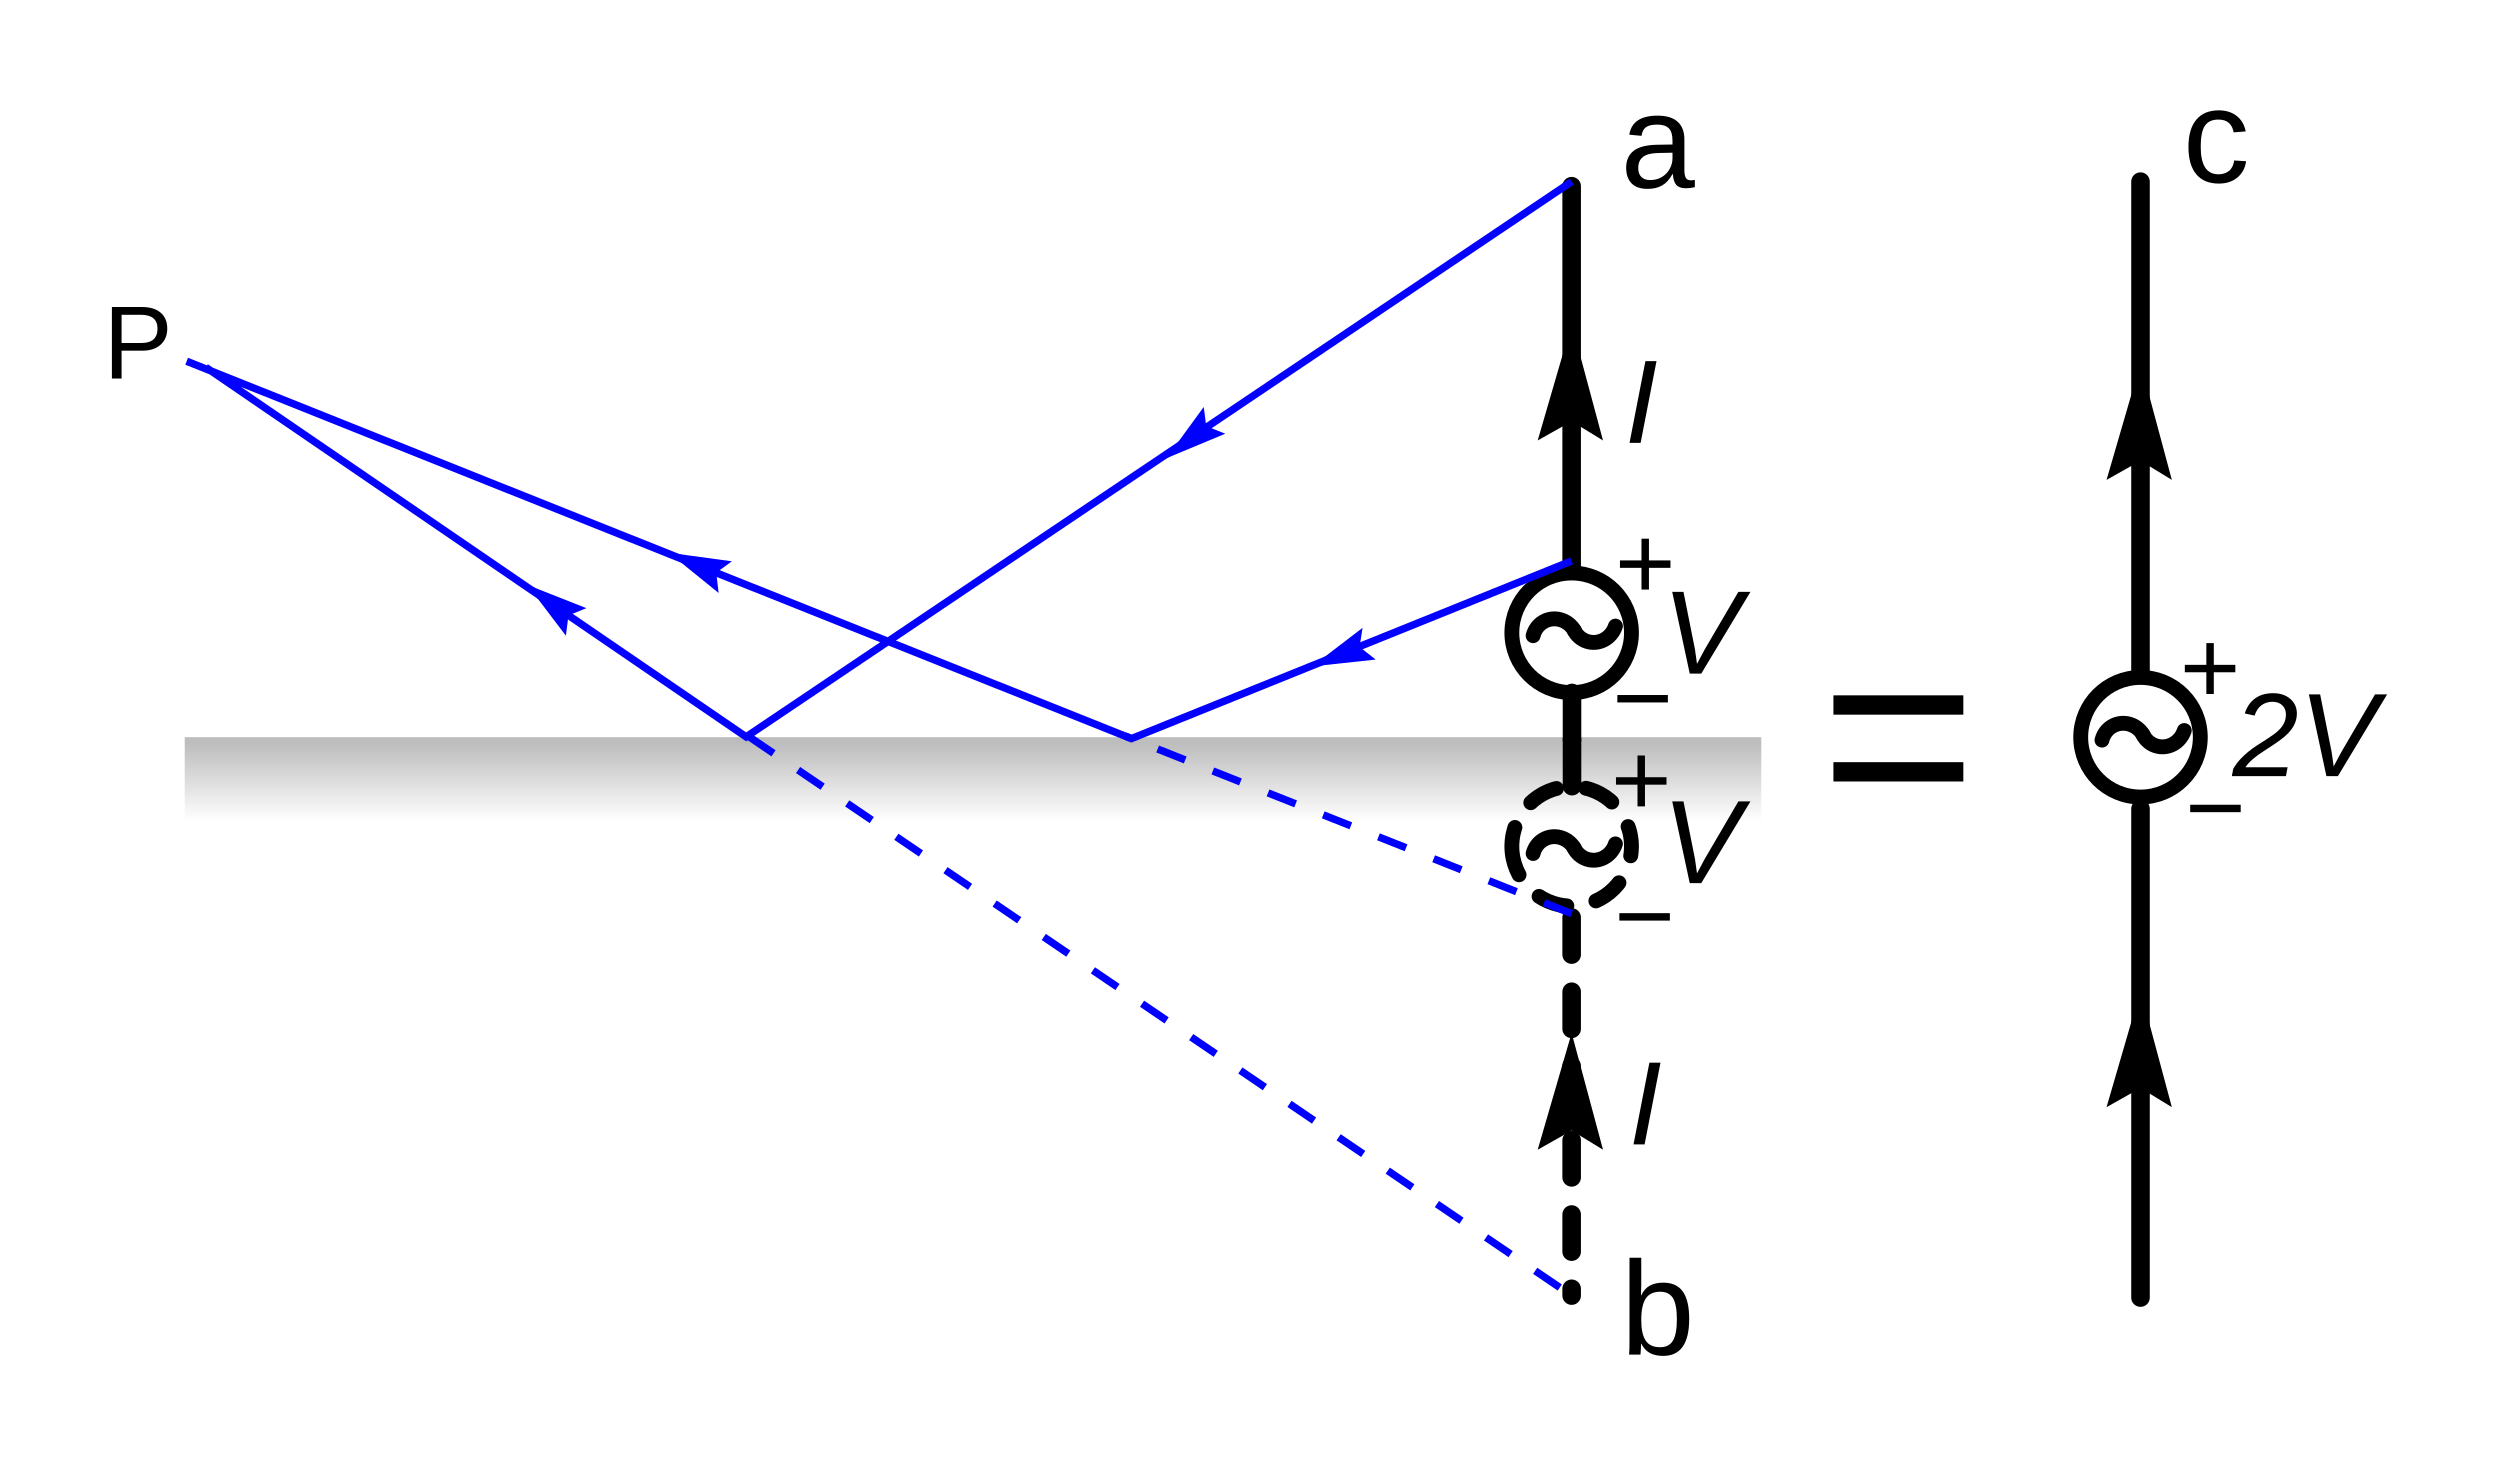
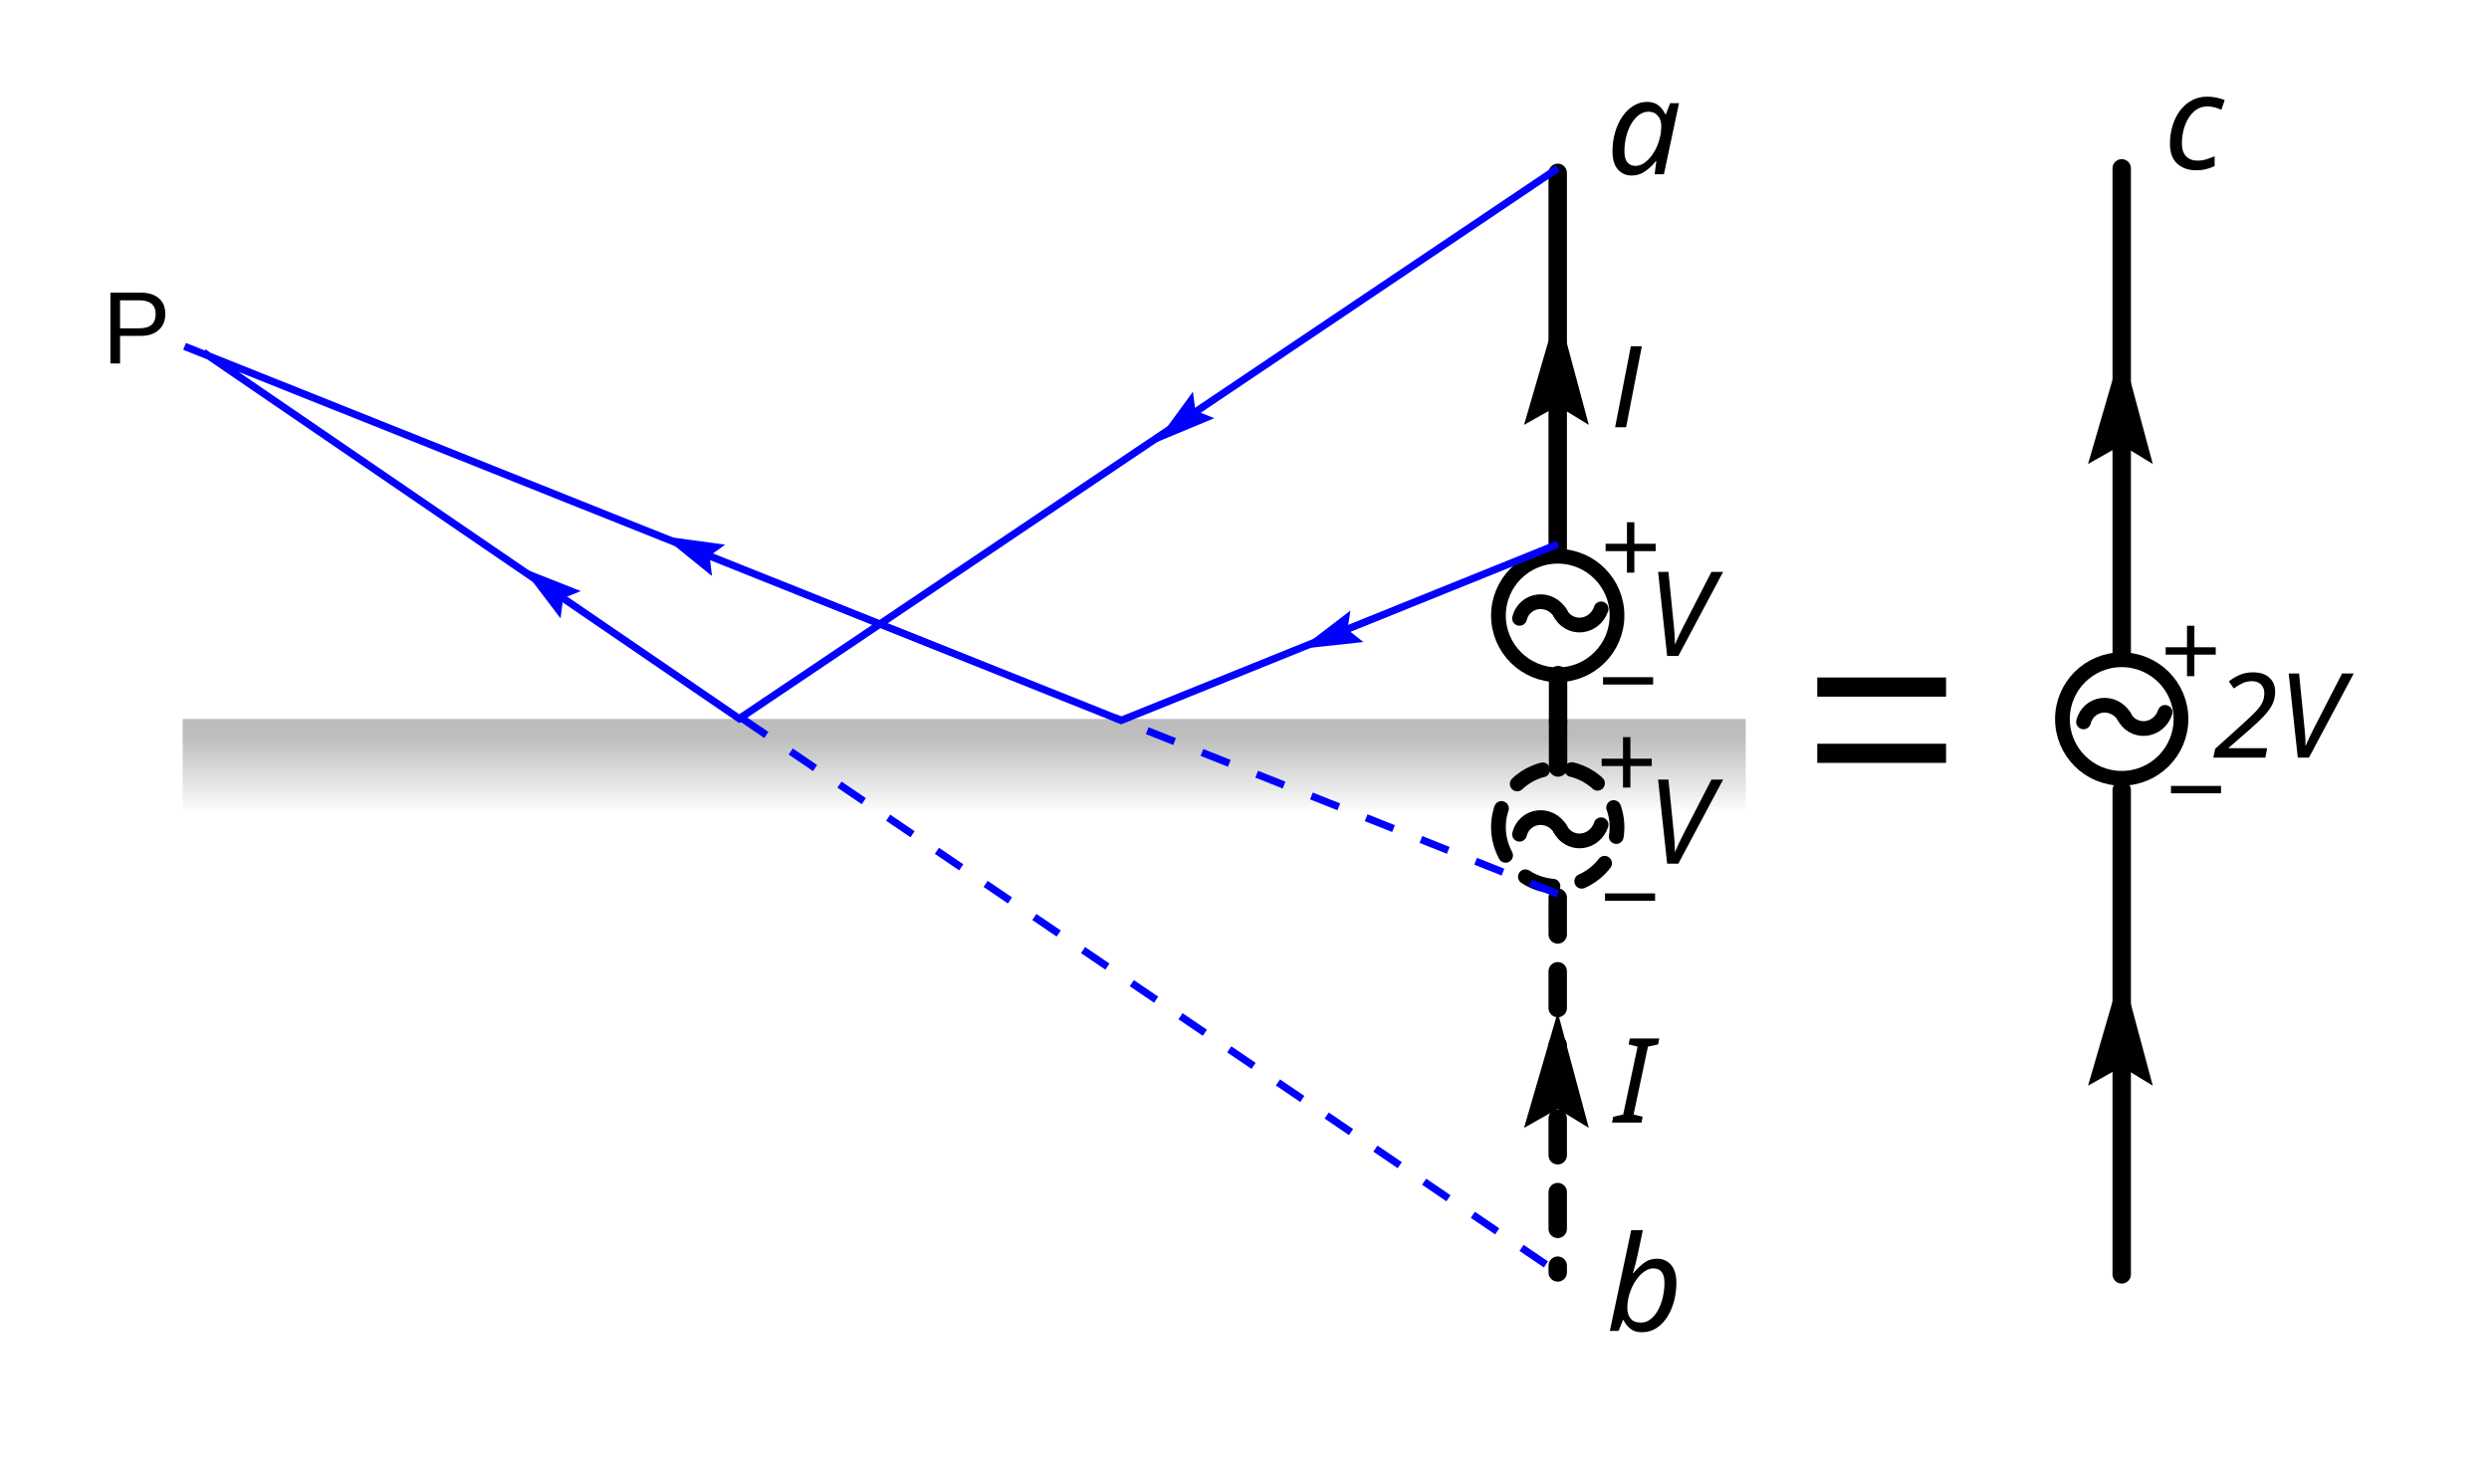
- <svg xmlns="http://www.w3.org/2000/svg" xmlns:xlink="http://www.w3.org/1999/xlink" width="1346.552" height="790.452" id="svg2" version="1.1">
+ <svg xmlns="http://www.w3.org/2000/svg" xmlns:xlink="http://www.w3.org/1999/xlink" width="1352.182" height="806.11" id="svg2" version="1.1">
  <defs id="defs4">
    <marker orient="auto" refY="0" refX="0" id="Tail" style="overflow:visible">
-       <g id="g6357" transform="scale(-1.2,-1.2)">
+       <g id="g6357" transform="scale(-1.2)">
        <path id="path6359" d="M -3.805,-3.959 0.544,0" style="fill:none;stroke:#000000;stroke-width:0.8;stroke-linecap:round;marker-start:none;marker-end:none" />
        <path id="path6361" d="M -1.287,-3.959 3.062,0" style="fill:none;stroke:#000000;stroke-width:0.8;stroke-linecap:round;marker-start:none;marker-end:none" />
        <path id="path6363" d="M 1.305,-3.959 5.654,0" style="fill:none;stroke:#000000;stroke-width:0.8;stroke-linecap:round;marker-start:none;marker-end:none" />
        <path id="path6365" d="M -3.805,4.178 0.544,0.22" style="fill:none;stroke:#000000;stroke-width:0.8;stroke-linecap:round;marker-start:none;marker-end:none" />
        <path id="path6367" d="M -1.287,4.178 3.062,0.22" style="fill:none;stroke:#000000;stroke-width:0.8;stroke-linecap:round;marker-start:none;marker-end:none" />
        <path id="path6369" d="M 1.305,4.178 5.654,0.22" style="fill:none;stroke:#000000;stroke-width:0.8;stroke-linecap:round;marker-start:none;marker-end:none" />
      </g>
    </marker>
    <marker orient="auto" refY="0" refX="0" id="Arrow1Lstart" style="overflow:visible">
-       <path id="path6321" d="M 0,0 5,-5 -12.5,0 5,5 0,0 z" style="fill-rule:evenodd;stroke:#000000;stroke-width:1pt;marker-start:none" transform="matrix(0.8,0,0,0.8,10,0)" />
+       <path id="path6321" d="M 0,0 5,-5 -12.5,0 5,5 Z" style="fill-rule:evenodd;stroke:#000000;stroke-width:1pt;marker-start:none" transform="matrix(0.8,0,0,0.8,10,0)" />
    </marker>
    <marker orient="auto" refY="0" refX="0" id="Arrow2Lend" style="overflow:visible">
      <path id="path6342" style="font-size:12px;fill-rule:evenodd;stroke-width:0.625;stroke-linejoin:round" d="M 8.719,4.034 -2.207,0.016 8.719,-4.002 c -1.745,2.372 -1.735,5.617 -6e-7,8.035 z" transform="matrix(-1.1,0,0,-1.1,-1.1,0)" />
    </marker>
    <marker orient="auto" refY="0" refX="0" id="Arrow1Mstart" style="overflow:visible">
-       <path id="path6327" d="M 0,0 5,-5 -12.5,0 5,5 0,0 z" style="fill-rule:evenodd;stroke:#000000;stroke-width:1pt;marker-start:none" transform="matrix(0.4,0,0,0.4,4,0)" />
+       <path id="path6327" d="M 0,0 5,-5 -12.5,0 5,5 Z" style="fill-rule:evenodd;stroke:#000000;stroke-width:1pt;marker-start:none" transform="matrix(0.4,0,0,0.4,4,0)" />
    </marker>
    <marker orient="auto" refY="0" refX="0" id="Arrow1Mend" style="overflow:visible">
-       <path id="path6330" d="M 0,0 5,-5 -12.5,0 5,5 0,0 z" style="fill-rule:evenodd;stroke:#000000;stroke-width:1pt;marker-start:none" transform="matrix(-0.4,0,0,-0.4,-4,0)" />
+       <path id="path6330" d="M 0,0 5,-5 -12.5,0 5,5 Z" style="fill-rule:evenodd;stroke:#000000;stroke-width:1pt;marker-start:none" transform="matrix(-0.4,0,0,-0.4,-4,0)" />
    </marker>
    <marker orient="auto" refY="0" refX="0" id="Arrow2Mend" style="overflow:visible">
-       <path id="path6348" style="font-size:12px;fill-rule:evenodd;stroke-width:0.625;stroke-linejoin:round" d="M 8.719,4.034 -2.207,0.016 8.719,-4.002 c -1.745,2.372 -1.735,5.617 -6e-7,8.035 z" transform="scale(-0.6,-0.6)" />
+       <path id="path6348" style="font-size:12px;fill-rule:evenodd;stroke-width:0.625;stroke-linejoin:round" d="M 8.719,4.034 -2.207,0.016 8.719,-4.002 c -1.745,2.372 -1.735,5.617 -6e-7,8.035 z" transform="scale(-0.6)" />
    </marker>
    <linearGradient id="linearGradient3763">
      <stop style="stop-color:#000000;stop-opacity:1;" offset="0" id="stop3765" />
      <stop style="stop-color:#000000;stop-opacity:0;" offset="1" id="stop3767" />
    </linearGradient>
-     <linearGradient xlink:href="#linearGradient3763" id="linearGradient3769" x1="252.538" y1="414.658" x2="252.538" y2="520.606" gradientUnits="userSpaceOnUse" gradientTransform="matrix(1.027662,0,0,0.3947369,-130.2305,244.2263)" />
+     <linearGradient xlink:href="#linearGradient3763" id="linearGradient3769" x1="252.538" y1="414.658" x2="252.538" y2="520.606" gradientUnits="userSpaceOnUse" gradientTransform="matrix(1.027662,0,0,0.3947369,-129.9571,250.582)" />
  </defs>
-   <g id="layer1" transform="translate(327.3084,-7.38649)">
-     <rect style="opacity:0.26;color:#000000;fill:url(#linearGradient3769);fill-opacity:1;fill-rule:nonzero;stroke:none;stroke-width:0;marker:none;visibility:visible;display:inline;overflow:visible;enable-background:accumulate" id="rect2985" width="849.162" height="106.066" x="-227.811" y="404.436" />
-     <path style="opacity:0.377;color:#000000;fill:none;stroke:none;stroke-width:0;marker:none;visibility:visible;display:inline;overflow:visible;enable-background:accumulate" id="path6291" d="m 519.218,288.687 c 10e-6,-5.579 25.327,-10.102 56.569,-10.102 31.242,0 56.569,4.523 56.569,10.102 0,5.579 -25.327,10.102 -56.569,10.102 -31.039,0 -56.281,-4.466 -56.566,-10.009" />
-     <path style="color:#000000;fill:none;stroke:#000000;stroke-width:14.658;stroke-linecap:round;stroke-linejoin:round;stroke-miterlimit:4;stroke-opacity:1;stroke-dasharray:none;stroke-dashoffset:0;marker:none;visibility:visible;display:inline;overflow:visible;enable-background:accumulate" id="path9282" d="m -193.522,-830.642 c -1.025,12.787 -11.771,22.284 -24.002,21.212 -5.735,-0.502 -11.059,-3.311 -14.853,-7.834" transform="matrix(0.4903731,-0.239606,-0.239606,-0.4903731,416.596,-106.6578)" />
-     <path transform="matrix(0.530685,0.1274765,-0.1274765,0.530685,539.6032,810.0919)" d="m -193.522,-830.642 c -1.025,12.787 -11.771,22.284 -24.002,21.212 -5.735,-0.502 -11.059,-3.311 -14.853,-7.834" id="path9284" style="color:#000000;fill:none;stroke:#000000;stroke-width:14.658;stroke-linecap:round;stroke-linejoin:round;stroke-miterlimit:4;stroke-opacity:1;stroke-dasharray:none;stroke-dashoffset:0;marker:none;visibility:visible;display:inline;overflow:visible;enable-background:accumulate" />
-     <path transform="matrix(-0.5367606,0,0,-0.5367606,305.281,-138.1868)" d="m -338.571,-906.209 c 0,33.137 -26.863,60 -60,60 -33.137,0 -60,-26.863 -60,-60 0,-33.137 26.863,-60 60,-60 33.137,0 60,26.863 60,60 z" id="path9286" style="color:#000000;fill:none;stroke:#000000;stroke-width:14.904;stroke-linecap:round;stroke-linejoin:round;stroke-miterlimit:4;stroke-opacity:1;stroke-dasharray:none;stroke-dashoffset:0;marker:none;visibility:visible;display:inline;overflow:visible;enable-background:accumulate" />
-     <path id="path9288" d="m 519.409,380.623 0,25.088" style="color:#000000;fill:none;stroke:#000000;stroke-width:10;stroke-linecap:round;stroke-linejoin:round;stroke-miterlimit:4;stroke-opacity:1;stroke-dasharray:none;stroke-dashoffset:0;marker:none;visibility:visible;display:inline;overflow:visible;enable-background:accumulate" />
-     <path style="color:#000000;fill:none;stroke:#000000;stroke-width:10;stroke-linecap:round;stroke-linejoin:round;stroke-miterlimit:4;stroke-opacity:1;stroke-dasharray:none;stroke-dashoffset:0;marker:none;marker-mid:url(#Tail);visibility:visible;display:inline;overflow:visible;enable-background:accumulate" d="m 519.218,312.176 2e-5,-204.502" id="path9290" />
-     <path style="fill:none;stroke:#0501ff;stroke-width:4;stroke-linecap:butt;stroke-linejoin:miter;stroke-miterlimit:4;stroke-opacity:1;stroke-dasharray:none" d="M -216.496,205.219 74.564,404.275 519.218,105.219 m -745.99,96.738 508.847,203.262 237.143,-95.714" id="path7504" />
-     <path transform="matrix(0.4903731,-0.239606,-0.239606,-0.4903731,416.596,10.65303)" d="m -193.522,-830.642 c -1.025,12.787 -11.771,22.284 -24.002,21.212 -5.735,-0.502 -11.059,-3.311 -14.853,-7.834" id="path7508" style="color:#000000;fill:none;stroke:#000000;stroke-width:14.658;stroke-linecap:round;stroke-linejoin:round;stroke-miterlimit:4;stroke-opacity:1;stroke-dasharray:none;stroke-dashoffset:0;marker:none;visibility:visible;display:inline;overflow:visible;enable-background:accumulate" />
-     <path style="color:#000000;fill:none;stroke:#000000;stroke-width:14.658;stroke-linecap:round;stroke-linejoin:round;stroke-miterlimit:4;stroke-opacity:1;stroke-dasharray:none;stroke-dashoffset:0;marker:none;visibility:visible;display:inline;overflow:visible;enable-background:accumulate" id="path7510" d="m -193.522,-830.642 c -1.025,12.787 -11.771,22.284 -24.002,21.212 -5.735,-0.502 -11.059,-3.311 -14.853,-7.834" transform="matrix(0.530685,0.1274765,-0.1274765,0.530685,539.6032,927.4028)" />
-     <path style="color:#000000;fill:none;stroke:#000000;stroke-width:14.904;stroke-linecap:round;stroke-linejoin:round;stroke-miterlimit:4;stroke-opacity:1;stroke-dasharray:29.808, 29.808;stroke-dashoffset:0;marker:none;visibility:visible;display:inline;overflow:visible;enable-background:accumulate" id="path7512" d="m -338.571,-906.209 c 0,33.137 -26.863,60 -60,60 -33.137,0 -60,-26.863 -60,-60 0,-33.137 26.863,-60 60,-60 33.137,0 60,26.863 60,60 z" transform="matrix(-0.5367606,0,0,0.5367606,305.281,949.6276)" />
-     <path style="color:#000000;fill:none;stroke:#000000;stroke-width:10;stroke-linecap:round;stroke-linejoin:round;stroke-miterlimit:4;stroke-opacity:1;stroke-dasharray:none;stroke-dashoffset:0;marker:none;visibility:visible;display:inline;overflow:visible;enable-background:accumulate" d="m 519.409,430.818 0,-25.088" id="path7514" />
-     <path id="path7516" d="m 519.218,501.545 0,203.674" style="color:#000000;fill:none;stroke:#000000;stroke-width:10;stroke-linecap:round;stroke-linejoin:round;stroke-miterlimit:4;stroke-opacity:1;stroke-dasharray:20, 20;stroke-dashoffset:0;marker:none;visibility:visible;display:inline;overflow:visible;enable-background:accumulate" />
+   <g id="layer1" transform="translate(327.035,-13.74218)">
+     <rect style="color:#000000;display:inline;overflow:visible;visibility:visible;opacity:0.26;fill:url(#linearGradient3769);fill-opacity:1;fill-rule:nonzero;stroke:none;stroke-width:0;marker:none;enable-background:accumulate" id="rect2985" width="849.162" height="106.066" x="-227.811" y="404.436" />
+     <path style="color:#000000;display:inline;overflow:visible;visibility:visible;opacity:0.377;fill:none;stroke:none;stroke-width:0;marker:none;enable-background:accumulate" id="path6291" d="m 519.218,288.687 a 56.569,10.102 0 0 1 56.438,-10.101 56.569,10.102 0 0 1 56.698,10.055 56.569,10.102 0 0 1 -56.178,10.148 56.569,10.102 0 0 1 -56.957,-10.008" />
+     <path style="color:#000000;display:inline;overflow:visible;visibility:visible;fill:none;stroke:#000000;stroke-width:14.658;stroke-linecap:round;stroke-linejoin:round;stroke-miterlimit:4;stroke-dasharray:none;stroke-dashoffset:0;stroke-opacity:1;marker:none;enable-background:accumulate" id="path9282" d="m -193.522,-830.642 a 22.223,23.234 0 0 1 -15.194,20.127 22.223,23.234 0 0 1 -23.661,-6.75" transform="matrix(0.4903731,-0.239606,-0.239606,-0.4903731,416.596,-106.6578)" />
+     <path transform="matrix(0.530685,0.1274765,-0.1274765,0.530685,539.6032,810.0919)" d="m -193.522,-830.642 a 22.223,23.234 0 0 1 -15.194,20.127 22.223,23.234 0 0 1 -23.661,-6.75" id="path9284" style="color:#000000;display:inline;overflow:visible;visibility:visible;fill:none;stroke:#000000;stroke-width:14.658;stroke-linecap:round;stroke-linejoin:round;stroke-miterlimit:4;stroke-dasharray:none;stroke-dashoffset:0;stroke-opacity:1;marker:none;enable-background:accumulate" />
+     <circle transform="matrix(-0.5367606,0,0,-0.5367606,305.281,-138.1868)" id="path9286" style="color:#000000;display:inline;overflow:visible;visibility:visible;fill:none;stroke:#000000;stroke-width:14.904;stroke-linecap:round;stroke-linejoin:round;stroke-miterlimit:4;stroke-dasharray:none;stroke-dashoffset:0;stroke-opacity:1;marker:none;enable-background:accumulate" cx="-398.571" cy="-906.209" r="60" />
+     <path id="path9288" d="M 519.409,380.623 V 405.711" style="color:#000000;display:inline;overflow:visible;visibility:visible;fill:none;stroke:#000000;stroke-width:10;stroke-linecap:round;stroke-linejoin:round;stroke-miterlimit:4;stroke-dasharray:none;stroke-dashoffset:0;stroke-opacity:1;marker:none;enable-background:accumulate" />
+     <path style="color:#000000;display:inline;overflow:visible;visibility:visible;fill:none;stroke:#000000;stroke-width:10;stroke-linecap:round;stroke-linejoin:round;stroke-miterlimit:4;stroke-dasharray:none;stroke-dashoffset:0;stroke-opacity:1;marker:none;marker-mid:url(#Tail);enable-background:accumulate" d="m 519.218,312.176 2e-5,-204.502" id="path9290" />
+     <path style="fill:none;stroke:#0501ff;stroke-width:4;stroke-linecap:butt;stroke-linejoin:miter;stroke-miterlimit:4;stroke-dasharray:none;stroke-opacity:1" d="M -216.496,205.219 74.564,404.275 519.218,105.219 m -745.99,96.738 508.847,203.262 237.143,-95.714" id="path7504" />
+     <path transform="matrix(0.4903731,-0.239606,-0.239606,-0.4903731,416.596,10.65303)" d="m -193.522,-830.642 a 22.223,23.234 0 0 1 -15.194,20.127 22.223,23.234 0 0 1 -23.661,-6.75" id="path7508" style="color:#000000;display:inline;overflow:visible;visibility:visible;fill:none;stroke:#000000;stroke-width:14.658;stroke-linecap:round;stroke-linejoin:round;stroke-miterlimit:4;stroke-dasharray:none;stroke-dashoffset:0;stroke-opacity:1;marker:none;enable-background:accumulate" />
+     <path style="color:#000000;display:inline;overflow:visible;visibility:visible;fill:none;stroke:#000000;stroke-width:14.658;stroke-linecap:round;stroke-linejoin:round;stroke-miterlimit:4;stroke-dasharray:none;stroke-dashoffset:0;stroke-opacity:1;marker:none;enable-background:accumulate" id="path7510" d="m -193.522,-830.642 a 22.223,23.234 0 0 1 -15.194,20.127 22.223,23.234 0 0 1 -23.661,-6.75" transform="matrix(0.530685,0.1274765,-0.1274765,0.530685,539.6032,927.4028)" />
+     <circle style="color:#000000;display:inline;overflow:visible;visibility:visible;fill:none;stroke:#000000;stroke-width:14.904;stroke-linecap:round;stroke-linejoin:round;stroke-miterlimit:4;stroke-dasharray:29.808, 29.808;stroke-dashoffset:0;stroke-opacity:1;marker:none;enable-background:accumulate" id="path7512" transform="matrix(-0.5367606,0,0,0.5367606,305.281,949.6276)" cx="-398.571" cy="-906.209" r="60" />
+     <path style="color:#000000;display:inline;overflow:visible;visibility:visible;fill:none;stroke:#000000;stroke-width:10;stroke-linecap:round;stroke-linejoin:round;stroke-miterlimit:4;stroke-dasharray:none;stroke-dashoffset:0;stroke-opacity:1;marker:none;enable-background:accumulate" d="M 519.409,430.818 V 405.73" id="path7514" />
+     <path id="path7516" d="M 519.218,501.545 V 705.219" style="color:#000000;display:inline;overflow:visible;visibility:visible;fill:none;stroke:#000000;stroke-width:10;stroke-linecap:round;stroke-linejoin:round;stroke-miterlimit:4;stroke-dasharray:20, 20;stroke-dashoffset:0;stroke-opacity:1;marker:none;enable-background:accumulate" />
    <path style="fill:#000000;fill-opacity:1;stroke:none" d="m 519.218,563.791 -18.294,62.857 18.294,-10.32 16.887,10.32 z" id="path12672" />
    <path id="path13077" d="m 519.218,181.77 -18.294,62.857 18.294,-10.32 16.887,10.32 z" style="fill:#000000;fill-opacity:1;stroke:none" />
-     <path style="fill:none;stroke:#0000fe;stroke-width:4;stroke-linecap:butt;stroke-linejoin:miter;stroke-miterlimit:4;stroke-opacity:1;stroke-dasharray:16, 16;stroke-dashoffset:0" d="M 76.071,404.148 519.218,705.219" id="path13079" />
-     <path style="fill:none;stroke:#0000fe;stroke-width:4;stroke-linecap:butt;stroke-linejoin:miter;stroke-miterlimit:4;stroke-opacity:1;stroke-dasharray:16, 16;stroke-dashoffset:0" d="M 519.218,499.505 278.571,403.791" id="path13081" />
-     <text xml:space="preserve" style="font-size:64px;font-style:oblique;font-variant:normal;font-weight:normal;font-stretch:normal;text-align:start;line-height:125%;letter-spacing:0px;word-spacing:0px;writing-mode:lr-tb;text-anchor:start;fill:#000000;fill-opacity:1;stroke:none;font-family:Arial;-inkscape-font-specification:Arial Oblique" x="567.857" y="370.219" id="text13083">
-       <tspan id="tspan13085" x="567.857" y="370.219">V</tspan>
+     <path style="fill:none;stroke:#0000fe;stroke-width:4;stroke-linecap:butt;stroke-linejoin:miter;stroke-miterlimit:4;stroke-dasharray:16, 16;stroke-dashoffset:0;stroke-opacity:1" d="M 76.071,404.148 519.218,705.219" id="path13079" />
+     <path style="fill:none;stroke:#0000fe;stroke-width:4;stroke-linecap:butt;stroke-linejoin:miter;stroke-miterlimit:4;stroke-dasharray:16, 16;stroke-dashoffset:0;stroke-opacity:1" d="M 519.218,499.505 278.571,403.791" id="path13081" />
+     <text xml:space="preserve" style="font-style:italic;font-variant:normal;font-weight:normal;font-stretch:normal;line-height:0%;font-family:MathJax_Math;-inkscape-font-specification:'MathJax_Math Italic';text-align:start;letter-spacing:0px;word-spacing:0px;writing-mode:lr-tb;text-anchor:start;fill:#000000;fill-opacity:1;stroke:none" x="567.857" y="370.219" id="text13083">
+       <tspan id="tspan13085" x="567.857" y="370.219" style="font-style:italic;font-variant:normal;font-weight:normal;font-stretch:normal;font-size:64px;line-height:1.25;font-family:MathJax_Math;-inkscape-font-specification:'MathJax_Math Italic'">V</tspan>
    </text>
-     <text id="text13087" y="483.076" x="567.857" style="font-size:64px;font-style:oblique;font-variant:normal;font-weight:normal;font-stretch:normal;text-align:start;line-height:125%;letter-spacing:0px;word-spacing:0px;writing-mode:lr-tb;text-anchor:start;fill:#000000;fill-opacity:1;stroke:none;font-family:Arial;-inkscape-font-specification:Arial Oblique" xml:space="preserve">
-       <tspan y="483.076" x="567.857" id="tspan13089">V</tspan>
+     <text id="text13087" y="483.076" x="567.857" style="font-style:italic;font-variant:normal;font-weight:normal;font-stretch:normal;line-height:0%;font-family:MathJax_Math;-inkscape-font-specification:'MathJax_Math Italic';text-align:start;letter-spacing:0px;word-spacing:0px;writing-mode:lr-tb;text-anchor:start;fill:#000000;fill-opacity:1;stroke:none" xml:space="preserve">
+       <tspan y="483.076" x="567.857" id="tspan13089" style="font-style:italic;font-variant:normal;font-weight:normal;font-stretch:normal;font-size:64px;line-height:1.25;font-family:MathJax_Math;-inkscape-font-specification:'MathJax_Math Italic'">V</tspan>
    </text>
-     <text xml:space="preserve" style="font-size:56px;font-style:normal;font-variant:normal;font-weight:normal;font-stretch:normal;text-align:start;line-height:125%;letter-spacing:0px;word-spacing:0px;writing-mode:lr-tb;text-anchor:start;fill:#000000;fill-opacity:1;stroke:none;font-family:Arial;-inkscape-font-specification:Arial" x="540.357" y="446.648" id="text13091">
-       <tspan id="tspan13093" x="540.357" y="446.648">+</tspan>
+     <text xml:space="preserve" style="font-style:normal;font-variant:normal;font-weight:normal;font-stretch:normal;line-height:0%;font-family:Arial;-inkscape-font-specification:Arial;text-align:start;letter-spacing:0px;word-spacing:0px;writing-mode:lr-tb;text-anchor:start;fill:#000000;fill-opacity:1;stroke:none" x="540.357" y="446.648" id="text13091">
+       <tspan id="tspan13093" x="540.357" y="446.648" style="font-size:56px;line-height:1.25">+</tspan>
    </text>
-     <text xml:space="preserve" style="font-size:56px;font-style:normal;font-variant:normal;font-weight:normal;font-stretch:normal;text-align:start;line-height:125%;letter-spacing:0px;word-spacing:0px;writing-mode:lr-tb;text-anchor:start;fill:#000000;fill-opacity:1;stroke:none;font-family:Arial;-inkscape-font-specification:Arial" x="542.143" y="519.862" id="text13095">
-       <tspan id="tspan13097" x="542.143" y="519.862">−</tspan>
+     <text xml:space="preserve" style="font-style:normal;font-variant:normal;font-weight:normal;font-stretch:normal;line-height:0%;font-family:Arial;-inkscape-font-specification:Arial;text-align:start;letter-spacing:0px;word-spacing:0px;writing-mode:lr-tb;text-anchor:start;fill:#000000;fill-opacity:1;stroke:none" x="542.143" y="519.862" id="text13095">
+       <tspan id="tspan13097" x="542.143" y="519.862" style="font-size:56px;line-height:1.25">−</tspan>
    </text>
-     <text id="text13099" y="402.362" x="541.071" style="font-size:56px;font-style:normal;font-variant:normal;font-weight:normal;font-stretch:normal;text-align:start;line-height:125%;letter-spacing:0px;word-spacing:0px;writing-mode:lr-tb;text-anchor:start;fill:#000000;fill-opacity:1;stroke:none;font-family:Arial;-inkscape-font-specification:Arial" xml:space="preserve">
-       <tspan y="402.362" x="541.071" id="tspan13101">−</tspan>
+     <text id="text13099" y="402.362" x="541.071" style="font-style:normal;font-variant:normal;font-weight:normal;font-stretch:normal;line-height:0%;font-family:Arial;-inkscape-font-specification:Arial;text-align:start;letter-spacing:0px;word-spacing:0px;writing-mode:lr-tb;text-anchor:start;fill:#000000;fill-opacity:1;stroke:none" xml:space="preserve">
+       <tspan y="402.362" x="541.071" id="tspan13101" style="font-size:56px;line-height:1.25">−</tspan>
    </text>
-     <text id="text13103" y="329.862" x="542.5" style="font-size:56px;font-style:normal;font-variant:normal;font-weight:normal;font-stretch:normal;text-align:start;line-height:125%;letter-spacing:0px;word-spacing:0px;writing-mode:lr-tb;text-anchor:start;fill:#000000;fill-opacity:1;stroke:none;font-family:Arial;-inkscape-font-specification:Arial" xml:space="preserve">
-       <tspan y="329.862" x="542.5" id="tspan13105">+</tspan>
+     <text id="text13103" y="329.862" x="542.5" style="font-style:normal;font-variant:normal;font-weight:normal;font-stretch:normal;line-height:0%;font-family:Arial;-inkscape-font-specification:Arial;text-align:start;letter-spacing:0px;word-spacing:0px;writing-mode:lr-tb;text-anchor:start;fill:#000000;fill-opacity:1;stroke:none" xml:space="preserve">
+       <tspan y="329.862" x="542.5" id="tspan13105" style="font-size:56px;line-height:1.25">+</tspan>
    </text>
-     <path transform="matrix(0.4903731,-0.239606,-0.239606,-0.4903731,722.9891,-50.41071)" d="m -193.522,-830.642 c -1.025,12.787 -11.771,22.284 -24.002,21.212 -5.735,-0.502 -11.059,-3.311 -14.853,-7.834" id="path13107" style="color:#000000;fill:none;stroke:#000000;stroke-width:14.658;stroke-linecap:round;stroke-linejoin:round;stroke-miterlimit:4;stroke-opacity:1;stroke-dasharray:none;stroke-dashoffset:0;marker:none;visibility:visible;display:inline;overflow:visible;enable-background:accumulate" />
-     <path style="color:#000000;fill:none;stroke:#000000;stroke-width:14.658;stroke-linecap:round;stroke-linejoin:round;stroke-miterlimit:4;stroke-opacity:1;stroke-dasharray:none;stroke-dashoffset:0;marker:none;visibility:visible;display:inline;overflow:visible;enable-background:accumulate" id="path13109" d="m -193.522,-830.642 c -1.025,12.787 -11.771,22.284 -24.002,21.212 -5.735,-0.502 -11.059,-3.311 -14.853,-7.834" transform="matrix(0.530685,0.1274765,-0.1274765,0.530685,845.9963,866.339)" />
-     <path style="color:#000000;fill:none;stroke:#000000;stroke-width:14.904;stroke-linecap:round;stroke-linejoin:round;stroke-miterlimit:4;stroke-opacity:1;stroke-dasharray:none;stroke-dashoffset:0;marker:none;visibility:visible;display:inline;overflow:visible;enable-background:accumulate" id="path13111" d="m -338.571,-906.209 c 0,33.137 -26.863,60 -60,60 -33.137,0 -60,-26.863 -60,-60 0,-33.137 26.863,-60 60,-60 33.137,0 60,26.863 60,60 z" transform="matrix(-0.5367606,0,0,-0.5367606,611.6741,-81.93964)" />
-     <path id="path13113" d="m 825.612,368.423 0,-263.204" style="color:#000000;fill:none;stroke:#000000;stroke-width:10;stroke-linecap:round;stroke-linejoin:round;stroke-miterlimit:4;stroke-opacity:1;stroke-dasharray:none;stroke-dashoffset:0;marker:none;marker-mid:url(#Tail);visibility:visible;display:inline;overflow:visible;enable-background:accumulate" />
+     <path transform="matrix(0.4903731,-0.239606,-0.239606,-0.4903731,722.9891,-50.41071)" d="m -193.522,-830.642 a 22.223,23.234 0 0 1 -15.194,20.127 22.223,23.234 0 0 1 -23.661,-6.75" id="path13107" style="color:#000000;display:inline;overflow:visible;visibility:visible;fill:none;stroke:#000000;stroke-width:14.658;stroke-linecap:round;stroke-linejoin:round;stroke-miterlimit:4;stroke-dasharray:none;stroke-dashoffset:0;stroke-opacity:1;marker:none;enable-background:accumulate" />
+     <path style="color:#000000;display:inline;overflow:visible;visibility:visible;fill:none;stroke:#000000;stroke-width:14.658;stroke-linecap:round;stroke-linejoin:round;stroke-miterlimit:4;stroke-dasharray:none;stroke-dashoffset:0;stroke-opacity:1;marker:none;enable-background:accumulate" id="path13109" d="m -193.522,-830.642 a 22.223,23.234 0 0 1 -15.194,20.127 22.223,23.234 0 0 1 -23.661,-6.75" transform="matrix(0.530685,0.1274765,-0.1274765,0.530685,845.9963,866.339)" />
+     <circle style="color:#000000;display:inline;overflow:visible;visibility:visible;fill:none;stroke:#000000;stroke-width:14.904;stroke-linecap:round;stroke-linejoin:round;stroke-miterlimit:4;stroke-dasharray:none;stroke-dashoffset:0;stroke-opacity:1;marker:none;enable-background:accumulate" id="path13111" transform="matrix(-0.5367606,0,0,-0.5367606,611.6741,-81.93964)" cx="-398.571" cy="-906.209" r="60" />
+     <path id="path13113" d="M 825.612,368.423 V 105.219" style="color:#000000;display:inline;overflow:visible;visibility:visible;fill:none;stroke:#000000;stroke-width:10;stroke-linecap:round;stroke-linejoin:round;stroke-miterlimit:4;stroke-dasharray:none;stroke-dashoffset:0;stroke-opacity:1;marker:none;marker-mid:url(#Tail);enable-background:accumulate" />
    <path style="fill:#000000;fill-opacity:1;stroke:none" d="m 825.612,203.018 -18.294,62.857 18.294,-10.32 16.887,10.32 z" id="path13115" />
-     <text xml:space="preserve" style="font-size:56px;font-style:normal;font-variant:normal;font-weight:normal;font-stretch:normal;text-align:start;line-height:125%;letter-spacing:0px;word-spacing:0px;writing-mode:lr-tb;text-anchor:start;fill:#000000;fill-opacity:1;stroke:none;font-family:Arial;-inkscape-font-specification:Arial" x="849.607" y="461.466" id="text13117">
-       <tspan id="tspan13119" x="849.607" y="461.466">−</tspan>
+     <text xml:space="preserve" style="font-style:normal;font-variant:normal;font-weight:normal;font-stretch:normal;line-height:0%;font-family:Arial;-inkscape-font-specification:Arial;text-align:start;letter-spacing:0px;word-spacing:0px;writing-mode:lr-tb;text-anchor:start;fill:#000000;fill-opacity:1;stroke:none" x="849.607" y="461.466" id="text13117">
+       <tspan id="tspan13119" x="849.607" y="461.466" style="font-size:56px;line-height:1.25">−</tspan>
    </text>
-     <text xml:space="preserve" style="font-size:56px;font-style:normal;font-variant:normal;font-weight:normal;font-stretch:normal;text-align:start;line-height:125%;letter-spacing:0px;word-spacing:0px;writing-mode:lr-tb;text-anchor:start;fill:#000000;fill-opacity:1;stroke:none;font-family:Arial;-inkscape-font-specification:Arial" x="846.75" y="386.109" id="text13121">
-       <tspan id="tspan13123" x="846.75" y="386.109">+</tspan>
+     <text xml:space="preserve" style="font-style:normal;font-variant:normal;font-weight:normal;font-stretch:normal;line-height:0%;font-family:Arial;-inkscape-font-specification:Arial;text-align:start;letter-spacing:0px;word-spacing:0px;writing-mode:lr-tb;text-anchor:start;fill:#000000;fill-opacity:1;stroke:none" x="846.75" y="386.109" id="text13121">
+       <tspan id="tspan13123" x="846.75" y="386.109" style="font-size:56px;line-height:1.25">+</tspan>
    </text>
-     <path style="color:#000000;fill:none;stroke:#000000;stroke-width:10;stroke-linecap:round;stroke-linejoin:round;stroke-miterlimit:4;stroke-opacity:1;stroke-dasharray:none;stroke-dashoffset:0;marker:none;marker-mid:url(#Tail);visibility:visible;display:inline;overflow:visible;enable-background:accumulate" d="m 825.612,706.28 0,-263.204" id="path13129" />
+     <path style="color:#000000;display:inline;overflow:visible;visibility:visible;fill:none;stroke:#000000;stroke-width:10;stroke-linecap:round;stroke-linejoin:round;stroke-miterlimit:4;stroke-dasharray:none;stroke-dashoffset:0;stroke-opacity:1;marker:none;marker-mid:url(#Tail);enable-background:accumulate" d="M 825.612,706.28 V 443.076" id="path13129" />
    <path id="path13131" d="m 825.612,540.875 -18.294,62.857 18.294,-10.32 16.887,10.32 z" style="fill:#000000;fill-opacity:1;stroke:none" />
-     <text id="text13133" y="425.447" x="875.181" style="font-size:64px;font-style:oblique;font-variant:normal;font-weight:normal;font-stretch:normal;text-align:start;line-height:125%;letter-spacing:0px;word-spacing:0px;writing-mode:lr-tb;text-anchor:start;fill:#000000;fill-opacity:1;stroke:none;font-family:Arial;-inkscape-font-specification:Arial Oblique" xml:space="preserve">
-       <tspan y="425.447" x="875.181" id="tspan13135">2V</tspan>
+     <text id="text13133" y="425.447" x="875.181" style="font-style:italic;font-variant:normal;font-weight:normal;font-stretch:normal;line-height:0%;font-family:MathJax_Math;-inkscape-font-specification:'MathJax_Math Italic';text-align:start;letter-spacing:0px;word-spacing:0px;writing-mode:lr-tb;text-anchor:start;fill:#000000;fill-opacity:1;stroke:none" xml:space="preserve">
+       <tspan y="425.447" x="875.181" id="tspan13135" style="font-style:italic;font-variant:normal;font-weight:normal;font-stretch:normal;font-size:64px;line-height:1.25;font-family:MathJax_Math;-inkscape-font-specification:'MathJax_Math Italic'">2V</tspan>
    </text>
-     <text id="text13137" y="623.791" x="550" style="font-size:64px;font-style:oblique;font-variant:normal;font-weight:normal;font-stretch:normal;text-align:start;line-height:125%;letter-spacing:0px;word-spacing:0px;writing-mode:lr-tb;text-anchor:start;fill:#000000;fill-opacity:1;stroke:none;font-family:Arial;-inkscape-font-specification:Arial Oblique" xml:space="preserve">
-       <tspan y="623.791" x="550" id="tspan13139">I</tspan>
+     <text id="text13137" y="623.791" x="550" style="font-style:italic;font-variant:normal;font-weight:normal;font-stretch:normal;line-height:0%;font-family:MathJax_Math;-inkscape-font-specification:'MathJax_Math Italic';text-align:start;letter-spacing:0px;word-spacing:0px;writing-mode:lr-tb;text-anchor:start;fill:#000000;fill-opacity:1;stroke:none" xml:space="preserve">
+       <tspan y="623.791" x="550" id="tspan13139" style="font-style:italic;font-variant:normal;font-weight:normal;font-stretch:normal;font-size:64px;line-height:1.25;font-family:MathJax_Math;-inkscape-font-specification:'MathJax_Math Italic'">I</tspan>
    </text>
-     <text xml:space="preserve" style="font-size:64px;font-style:oblique;font-variant:normal;font-weight:normal;font-stretch:normal;text-align:start;line-height:125%;letter-spacing:0px;word-spacing:0px;writing-mode:lr-tb;text-anchor:start;fill:#000000;fill-opacity:1;stroke:none;font-family:Arial;-inkscape-font-specification:Arial Oblique" x="547.857" y="245.934" id="text13141">
-       <tspan id="tspan13143" x="547.857" y="245.934">I</tspan>
+     <text xml:space="preserve" style="font-style:oblique;font-variant:normal;font-weight:normal;font-stretch:normal;line-height:0%;font-family:Arial;-inkscape-font-specification:'Arial Oblique';text-align:start;letter-spacing:0px;word-spacing:0px;writing-mode:lr-tb;text-anchor:start;fill:#000000;fill-opacity:1;stroke:none" x="547.857" y="245.934" id="text13141">
+       <tspan id="tspan13143" x="547.857" y="245.934" style="font-size:64px;line-height:1.25">I</tspan>
    </text>
    <path id="path13145" d="m 300.877,254.222 31.771,-13.231 -10.257,-4.089 -1.341,-10.317 z" style="fill:#0000ff;fill-opacity:1;stroke:none" />
    <path style="fill:#0000ff;fill-opacity:1;stroke:none" d="m 379.437,366.336 34.217,-3.694 -8.679,-6.826 1.635,-10.275 z" id="path13147" />
    <path id="path13149" d="m -43.306,322.396 20.806,27.415 1.374,-10.956 9.647,-3.896 z" style="fill:#0000ff;fill-opacity:1;stroke:none" />
-     <text xml:space="preserve" style="font-size:144px;font-style:oblique;font-variant:normal;font-weight:normal;font-stretch:normal;text-align:start;line-height:125%;letter-spacing:0px;word-spacing:0px;writing-mode:lr-tb;text-anchor:start;fill:#000000;fill-opacity:1;stroke:none;font-family:Arial;-inkscape-font-specification:Arial Oblique" x="651.076" y="452.503" id="text13151">
-       <tspan id="tspan13153" x="651.076" y="452.503">=</tspan>
+     <text xml:space="preserve" style="font-style:oblique;font-variant:normal;font-weight:normal;font-stretch:normal;line-height:0%;font-family:Arial;-inkscape-font-specification:'Arial Oblique';text-align:start;letter-spacing:0px;word-spacing:0px;writing-mode:lr-tb;text-anchor:start;fill:#000000;fill-opacity:1;stroke:none" x="651.076" y="452.503" id="text13151">
+       <tspan id="tspan13153" x="651.076" y="452.503" style="font-size:144px;line-height:1.25">=</tspan>
    </text>
    <path style="fill:#0000ff;fill-opacity:1;stroke:none" d="m 33.019,305.109 26.74,21.666 -1.277,-10.968 8.44,-6.083 z" id="path13157" />
-     <text xml:space="preserve" style="font-size:56px;font-style:normal;font-variant:normal;font-weight:normal;font-stretch:normal;text-align:start;line-height:125%;letter-spacing:0px;word-spacing:0px;writing-mode:lr-tb;text-anchor:start;fill:#000000;fill-opacity:1;stroke:none;font-family:Arial;-inkscape-font-specification:Arial" x="-271.629" y="211.28" id="text13159">
-       <tspan id="tspan13161" x="-271.629" y="211.28">P</tspan>
+     <text xml:space="preserve" style="font-style:normal;font-variant:normal;font-weight:normal;font-stretch:normal;line-height:0%;font-family:Arial;-inkscape-font-specification:Arial;text-align:start;letter-spacing:0px;word-spacing:0px;writing-mode:lr-tb;text-anchor:start;fill:#000000;fill-opacity:1;stroke:none" x="-271.629" y="211.28" id="text13159">
+       <tspan id="tspan13161" x="-271.629" y="211.28" style="font-size:56px;line-height:1.25">P</tspan>
    </text>
-     <text xml:space="preserve" style="font-size:72px;font-style:normal;font-variant:normal;font-weight:normal;font-stretch:normal;text-align:start;line-height:125%;letter-spacing:0px;word-spacing:0px;writing-mode:lr-tb;text-anchor:start;fill:#000000;fill-opacity:1;stroke:none;font-family:Arial;-inkscape-font-specification:Arial" x="874.286" y="108.204" id="text13163" transform="translate(-328.7716,0.21932)">
-       <tspan id="tspan13167" x="874.286" y="108.204">a</tspan>
+     <text xml:space="preserve" style="font-style:italic;font-variant:normal;font-weight:normal;font-stretch:normal;line-height:0%;font-family:MathJax_Math;-inkscape-font-specification:'MathJax_Math Italic';text-align:start;letter-spacing:0px;word-spacing:0px;writing-mode:lr-tb;text-anchor:start;fill:#000000;fill-opacity:1;stroke:none" x="874.286" y="108.204" id="text13163" transform="translate(-328.7716,0.21932)">
+       <tspan id="tspan13167" x="874.286" y="108.204" style="font-style:italic;font-variant:normal;font-weight:normal;font-stretch:normal;font-size:72px;line-height:1.25;font-family:MathJax_Math;-inkscape-font-specification:'MathJax_Math Italic'">a</tspan>
    </text>
-     <text id="text13169" y="759.852" x="525.514" style="font-size:64px;font-style:normal;font-variant:normal;font-weight:normal;font-stretch:normal;text-align:start;line-height:125%;letter-spacing:0px;word-spacing:0px;writing-mode:lr-tb;text-anchor:start;fill:#000000;fill-opacity:1;stroke:none;font-family:Arial;-inkscape-font-specification:Arial" xml:space="preserve">
-       <tspan y="759.852" x="525.514" id="tspan13171" />
+     <text id="text13169" y="759.852" x="525.514" style="font-style:normal;font-variant:normal;font-weight:normal;font-stretch:normal;line-height:0%;font-family:Arial;-inkscape-font-specification:Arial;text-align:start;letter-spacing:0px;word-spacing:0px;writing-mode:lr-tb;text-anchor:start;fill:#000000;fill-opacity:1;stroke:none" xml:space="preserve">
+       <tspan y="759.852" x="525.514" id="tspan13171" style="font-size:64px;line-height:1.25"> </tspan>
    </text>
-     <text id="text13173" y="736.995" x="545.514" style="font-size:72px;font-style:normal;font-variant:normal;font-weight:normal;font-stretch:normal;text-align:start;line-height:125%;letter-spacing:0px;word-spacing:0px;writing-mode:lr-tb;text-anchor:start;fill:#000000;fill-opacity:1;stroke:none;font-family:Arial;-inkscape-font-specification:Arial" xml:space="preserve">
-       <tspan y="736.995" x="545.514" id="tspan13175">b</tspan>
+     <text id="text13173" y="736.995" x="545.514" style="font-style:italic;font-variant:normal;font-weight:normal;font-stretch:normal;line-height:0%;font-family:MathJax_Math;-inkscape-font-specification:'MathJax_Math Italic';text-align:start;letter-spacing:0px;word-spacing:0px;writing-mode:lr-tb;text-anchor:start;fill:#000000;fill-opacity:1;stroke:none" xml:space="preserve">
+       <tspan y="736.995" x="545.514" id="tspan13175" style="font-style:italic;font-variant:normal;font-weight:normal;font-stretch:normal;font-size:72px;line-height:1.25;font-family:MathJax_Math;-inkscape-font-specification:'MathJax_Math Italic'">b</tspan>
    </text>
-     <text xml:space="preserve" style="font-size:72px;font-style:normal;font-variant:normal;font-weight:normal;font-stretch:normal;text-align:start;line-height:125%;letter-spacing:0px;word-spacing:0px;writing-mode:lr-tb;text-anchor:start;fill:#000000;fill-opacity:1;stroke:none;font-family:Arial;-inkscape-font-specification:Arial" x="848.371" y="105.566" id="text13177">
-       <tspan id="tspan13179" x="848.371" y="105.566">c</tspan>
+     <text xml:space="preserve" style="font-style:italic;font-variant:normal;font-weight:normal;font-stretch:normal;line-height:0%;font-family:MathJax_Math;-inkscape-font-specification:'MathJax_Math Italic';text-align:start;letter-spacing:0px;word-spacing:0px;writing-mode:lr-tb;text-anchor:start;fill:#000000;fill-opacity:1;stroke:none" x="848.371" y="105.566" id="text13177">
+       <tspan id="tspan13179" x="848.371" y="105.566" style="font-style:italic;font-variant:normal;font-weight:normal;font-stretch:normal;font-size:72px;line-height:1.25;font-family:MathJax_Math;-inkscape-font-specification:'MathJax_Math Italic'">c</tspan>
    </text>
  </g>
</svg>
